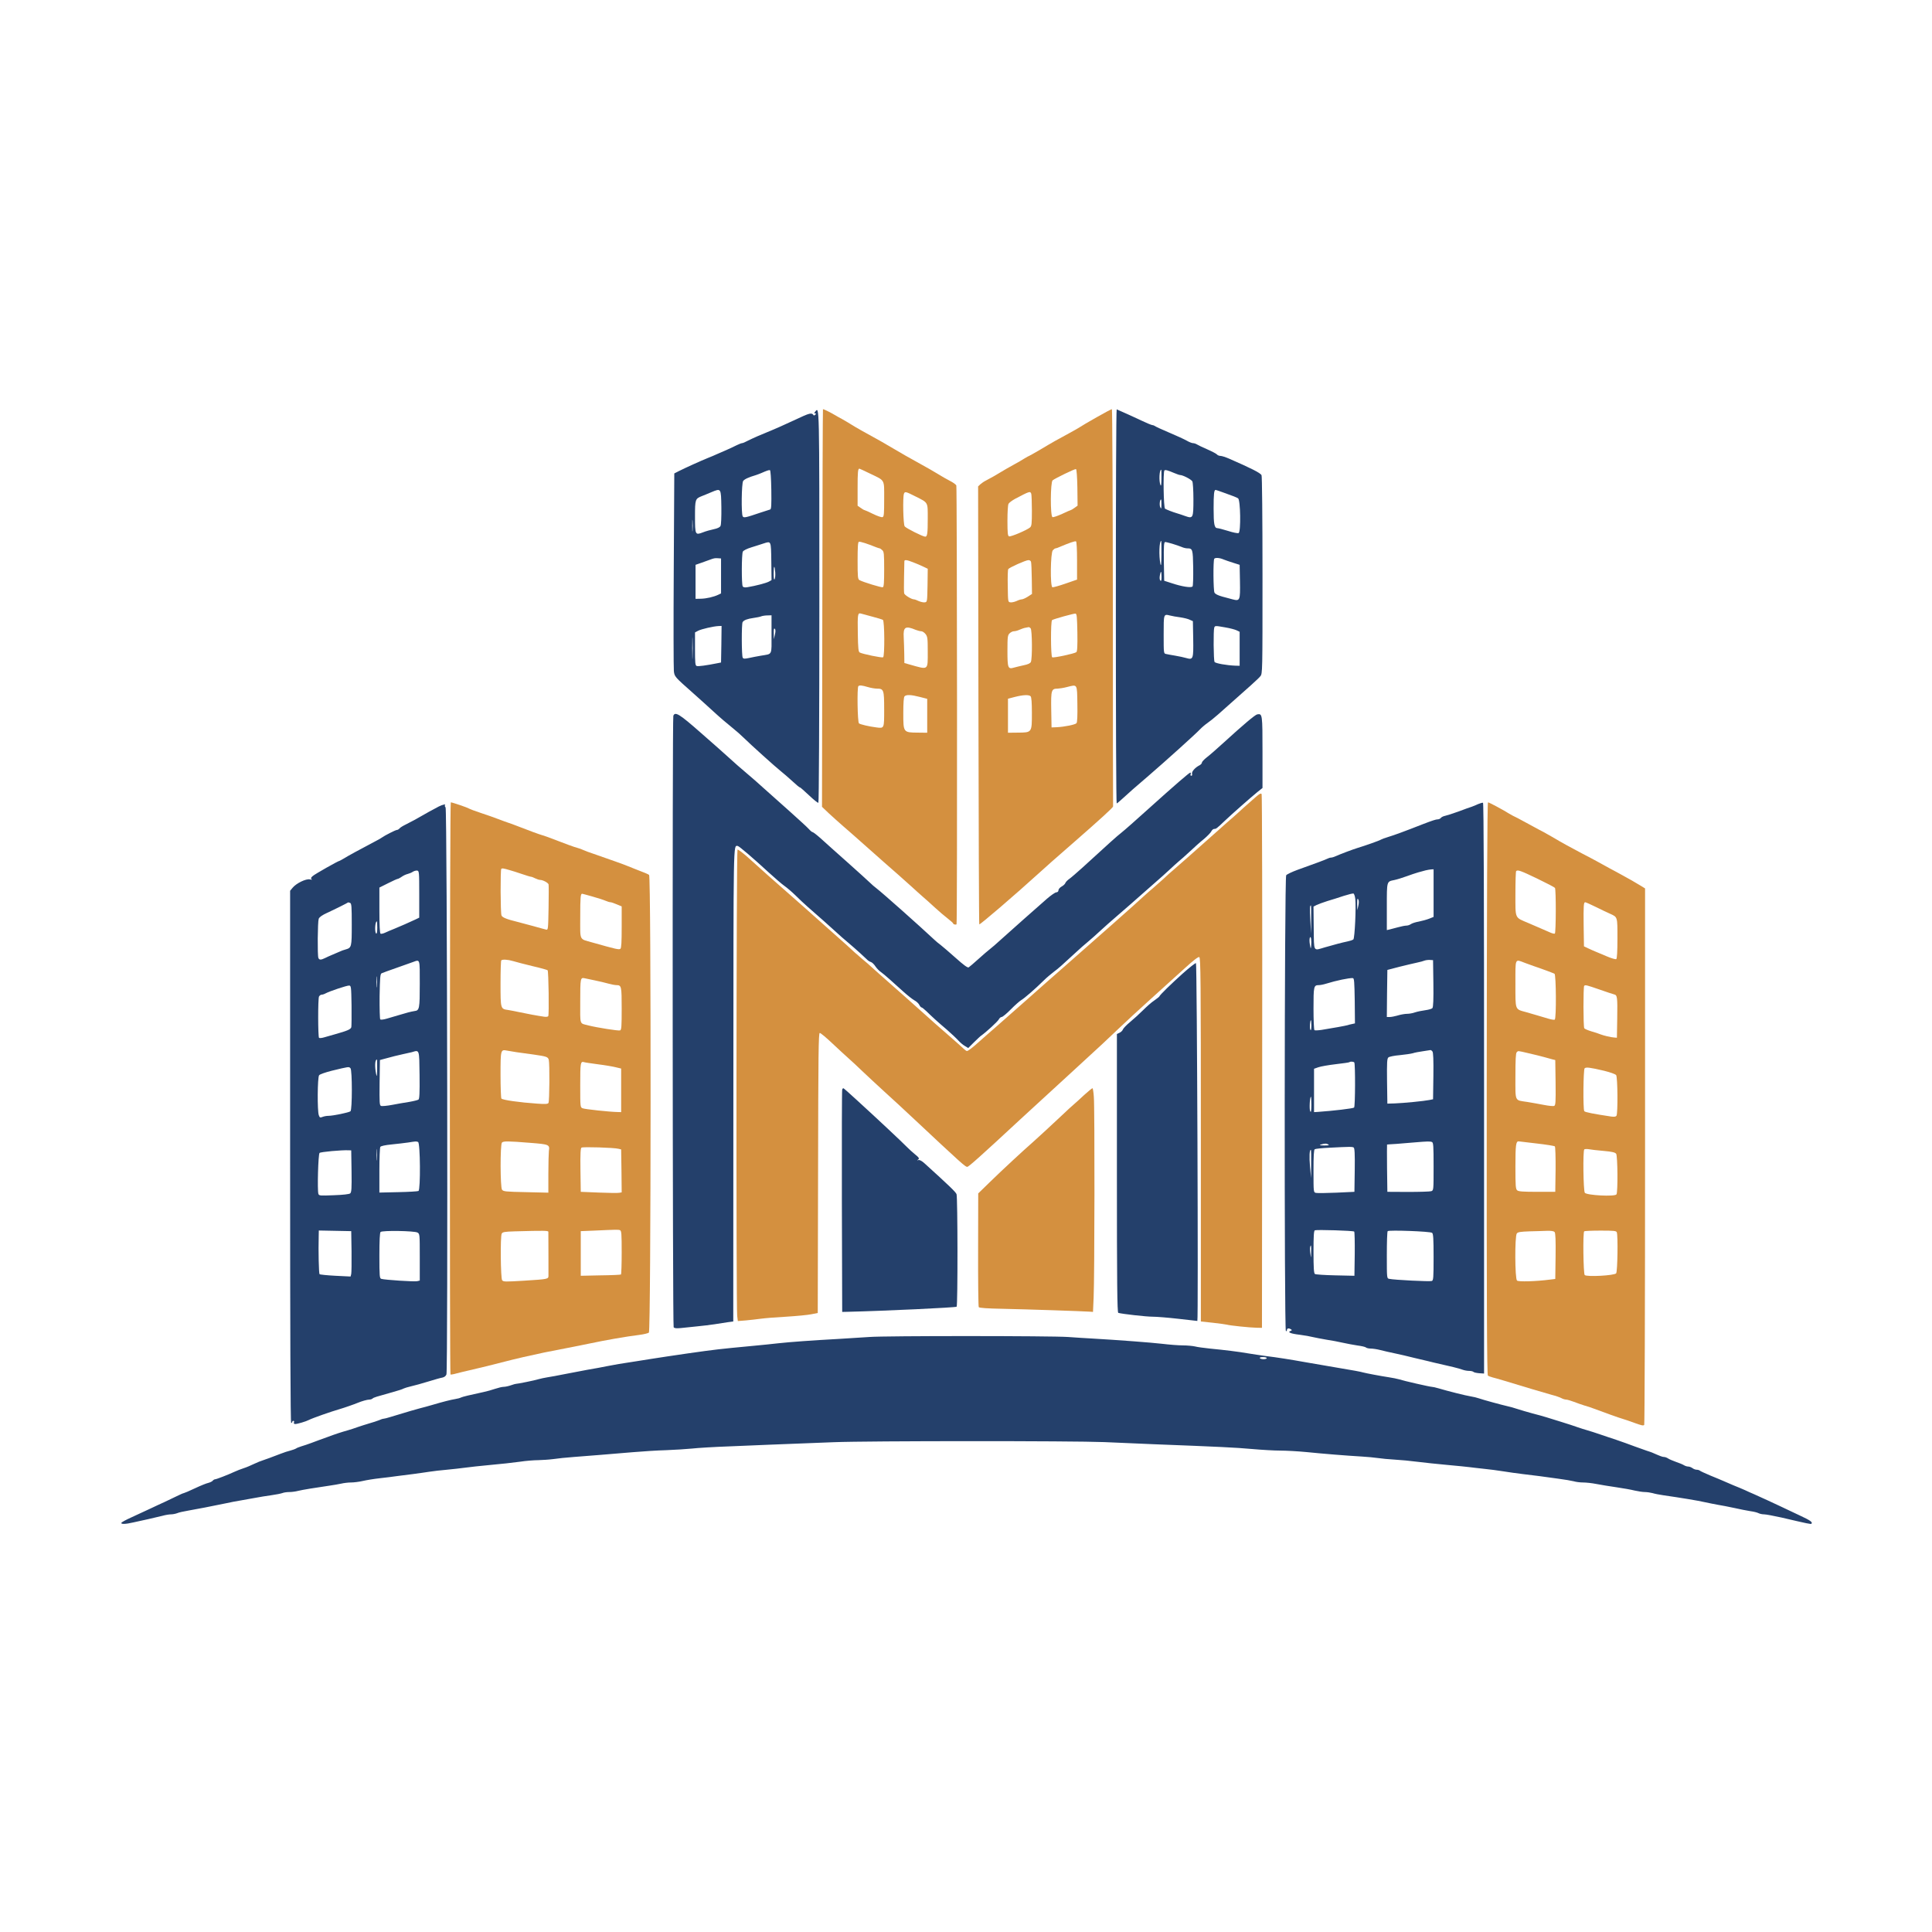
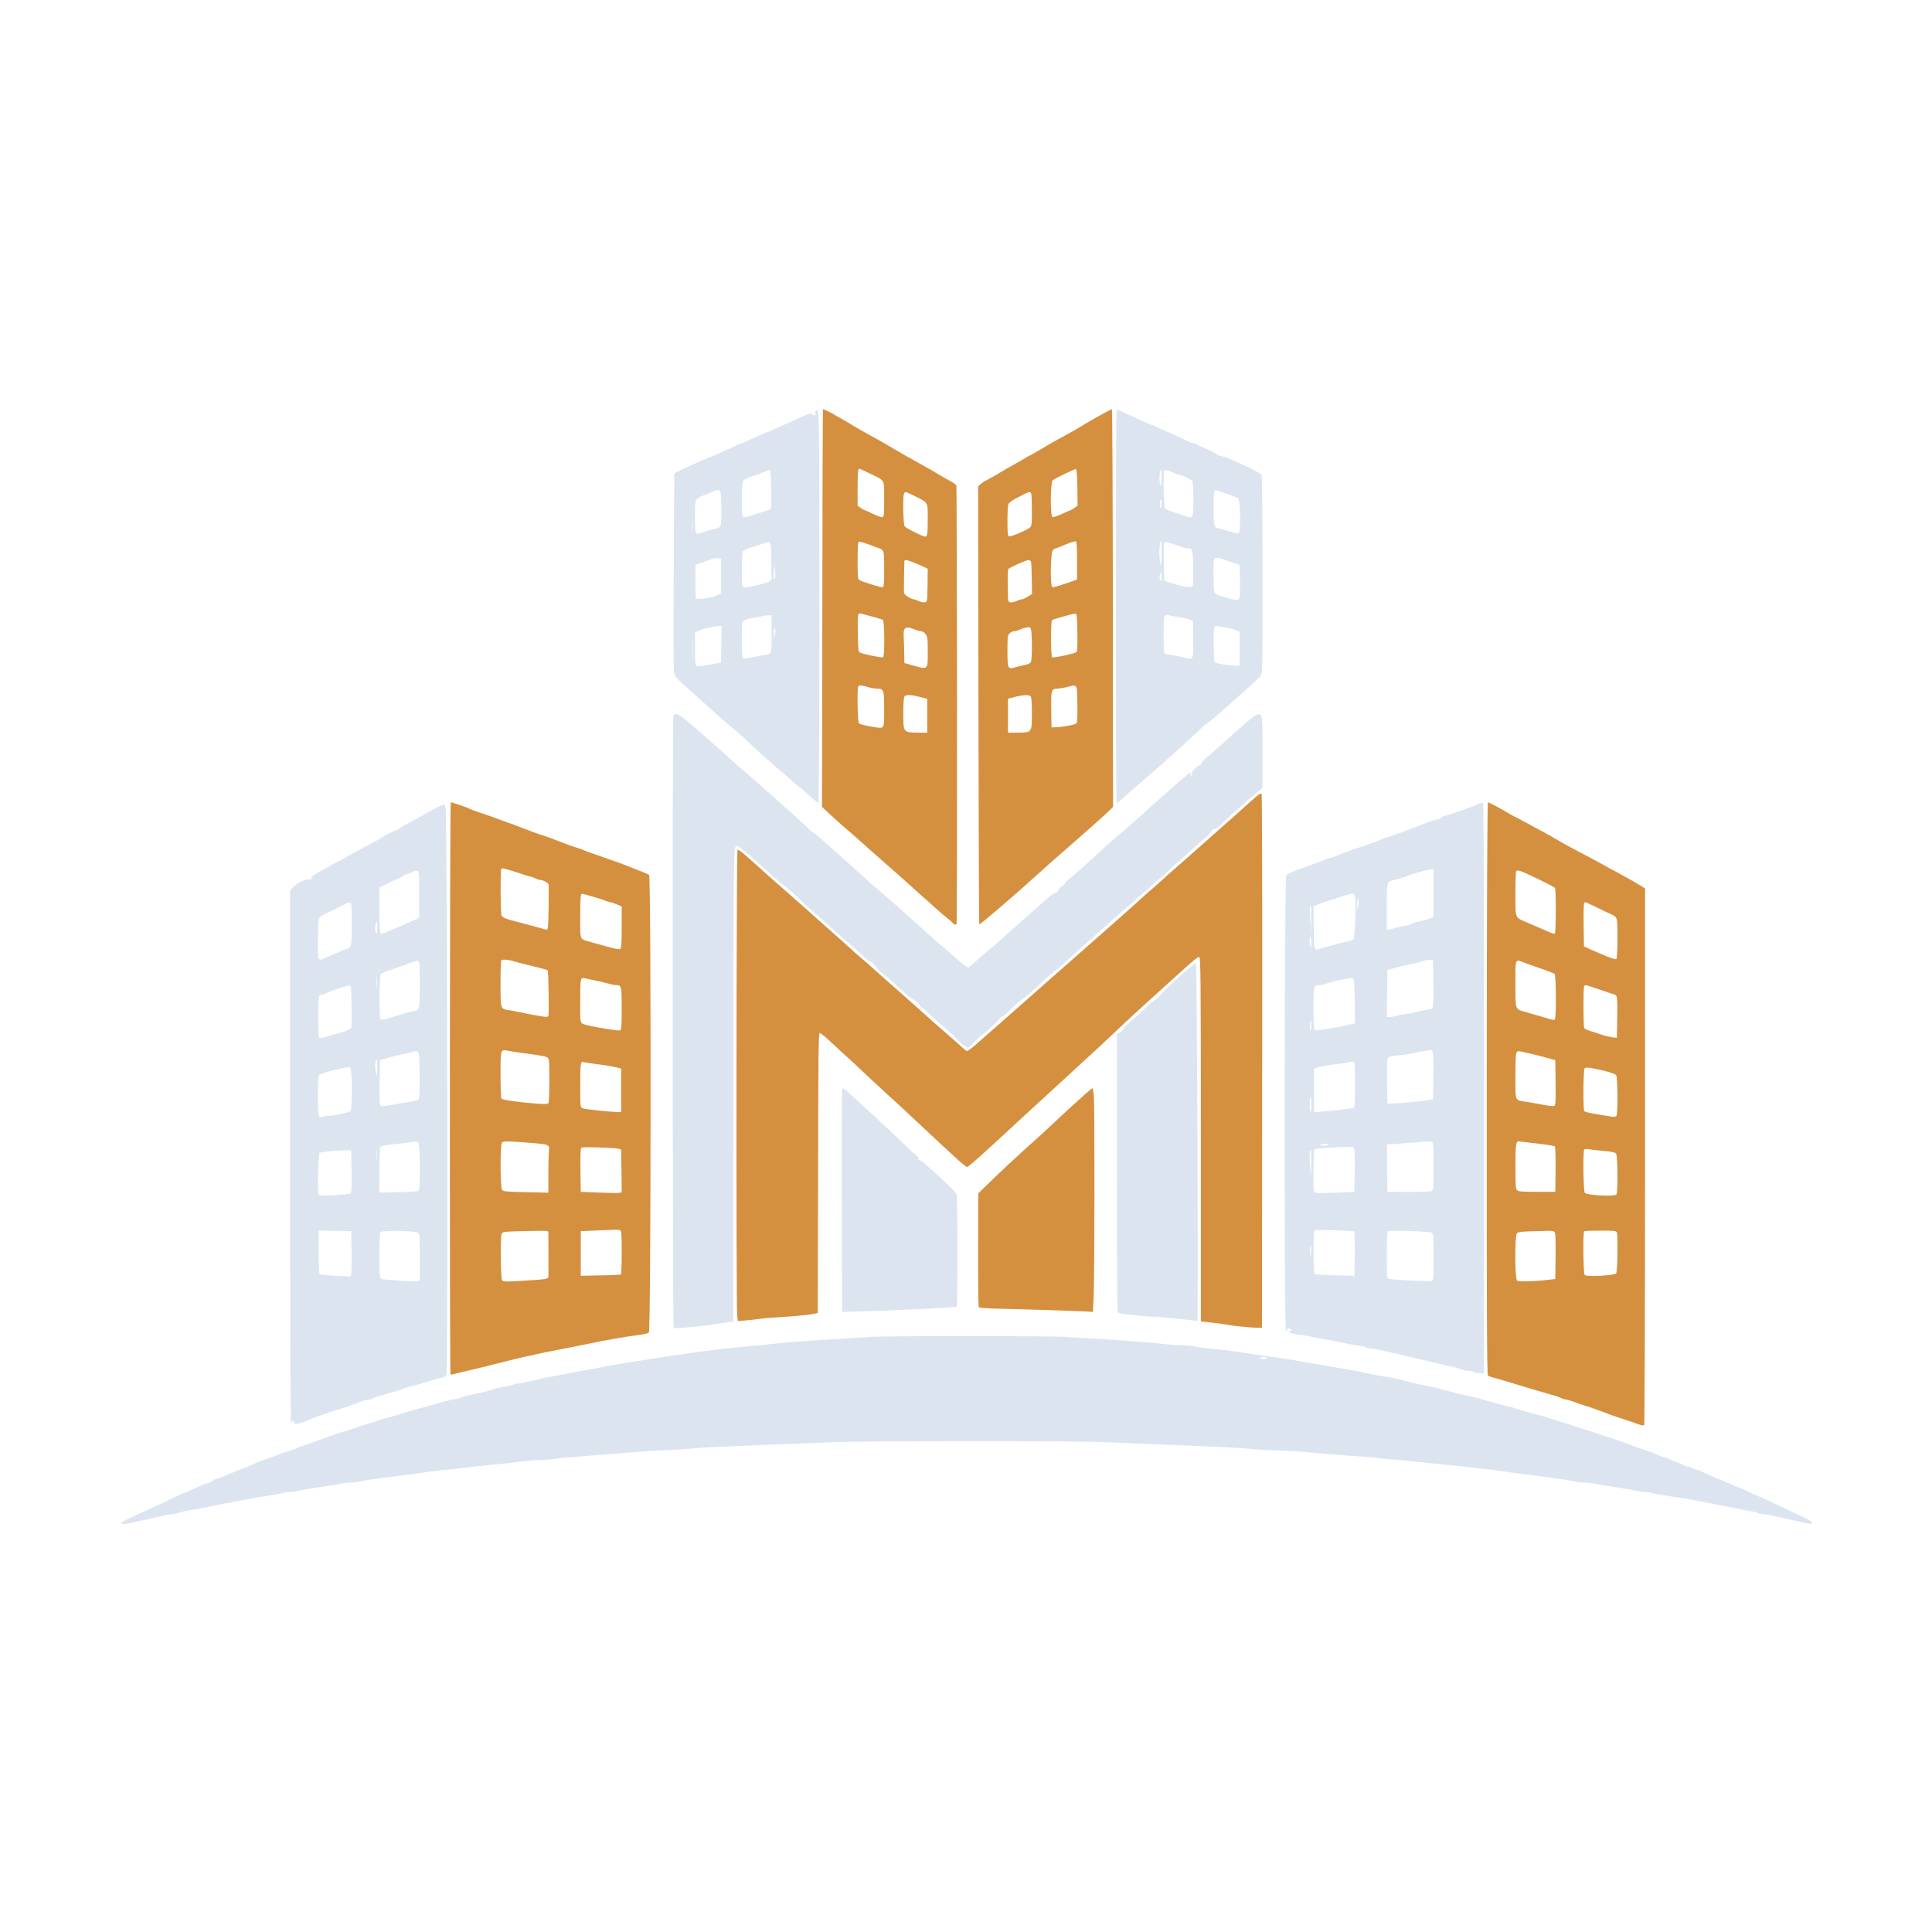
<svg xmlns="http://www.w3.org/2000/svg" viewBox="0 0 1818 1818" role="img" aria-label="منصة مداد للبناء">
-   <g transform="translate(0,1818) scale(0.1,-0.1)" fill="#24406B" fill-rule="evenodd" stroke="none">
+   <g transform="translate(0,1818) scale(0.1,-0.1)" fill="#DCE4F0" fill-rule="evenodd" stroke="none">
    <path d="M10500 12476 c0 -1021 3 -1856 8 -1856 4 0 30 22 58 48 56 52 103 93 244 214 150 129 442 392 480 433 19 20 51 47 70 60 19 13 65 49 101 81 319 282 381 338 399 361 20 25 20 34 20 952 0 540 -4 932 -9 940 -14 22 -92 62 -305 155 -32 14 -69 26 -81 26 -12 0 -28 6 -34 14 -6 7 -46 28 -89 47 -42 18 -86 39 -97 46 -11 7 -28 13 -39 13 -11 0 -38 11 -60 24 -23 13 -97 47 -166 76 -69 29 -129 57 -134 62 -6 4 -16 8 -23 8 -7 0 -55 20 -106 44 -50 24 -110 51 -132 61 -49 21 -87 38 -97 43 -5 2 -8 -832 -8 -1852z m429 1202 c0 -56 -3 -76 -9 -63 -16 38 -11 145 7 145 2 0 3 -37 2 -82z m120 51 c24 -10 49 -19 56 -19 25 0 105 -41 115 -60 5 -10 10 -86 10 -168 0 -178 -3 -184 -77 -158 -27 10 -61 21 -78 26 -41 12 -97 34 -112 43 -14 9 -19 347 -6 360 8 8 31 2 92 -24z m461 -183 c96 -34 123 -45 140 -55 23 -13 28 -319 5 -327 -8 -4 -53 5 -99 20 -46 14 -91 26 -100 26 -29 0 -36 37 -36 184 0 137 4 176 19 176 3 0 35 -11 71 -24z m-581 -113 c0 -41 -2 -45 -11 -26 -10 20 -4 73 7 73 3 0 5 -21 4 -47z m0 -470 c-1 -96 -3 -118 -10 -88 -15 76 -11 215 8 215 2 0 2 -57 2 -127z m100 101 c31 -9 70 -23 88 -30 17 -8 42 -14 55 -14 51 0 53 -8 56 -182 1 -90 -1 -169 -6 -176 -11 -16 -101 -2 -202 32 l-65 21 -3 170 c-2 164 0 195 14 195 4 0 32 -7 63 -16z m483 -148 c18 -7 60 -22 93 -32 l60 -19 3 -157 c3 -178 0 -186 -69 -168 -19 5 -62 17 -97 26 -42 12 -67 24 -74 38 -11 21 -13 300 -2 318 8 12 50 10 86 -6z m-582 -163 c0 -35 -3 -44 -11 -36 -7 7 -9 25 -5 47 9 50 16 45 16 -11z m176 -382 c34 -5 75 -15 90 -23 l29 -13 3 -166 c3 -191 0 -200 -66 -181 -20 6 -66 16 -102 22 -36 6 -75 13 -87 16 -23 4 -23 6 -23 183 0 196 -1 194 60 179 19 -5 63 -13 96 -17z m425 -95 c41 -7 88 -19 105 -27 l29 -14 0 -160 0 -160 -40 1 c-82 3 -188 22 -196 35 -10 16 -12 299 -3 323 7 19 9 19 105 2z M7670 14305 c-10 -12 -10 -15 1 -15 10 0 10 -3 1 -12 -10 -10 -15 -10 -21 1 -6 9 -18 11 -36 7 -25 -6 -51 -18 -222 -97 -66 -31 -149 -66 -263 -113 -30 -13 -73 -33 -95 -44 -22 -12 -45 -22 -52 -22 -7 0 -29 -9 -50 -19 -21 -11 -65 -31 -98 -46 -33 -14 -73 -32 -90 -39 -16 -8 -55 -24 -85 -36 -67 -27 -208 -91 -270 -122 l-45 -23 -5 -905 c-3 -498 -2 -927 1 -954 6 -54 7 -54 184 -211 55 -49 143 -128 195 -176 52 -48 127 -112 165 -142 39 -31 90 -76 115 -101 64 -63 297 -273 350 -315 25 -20 63 -53 85 -73 61 -56 87 -78 94 -78 3 0 41 -34 85 -75 43 -41 82 -72 87 -69 5 3 9 792 9 1850 0 1938 1 1879 -40 1829z m-412 -734 c2 -140 0 -182 -10 -185 -7 -2 -49 -16 -93 -30 -138 -47 -156 -51 -166 -35 -15 23 -11 312 4 333 13 17 48 34 122 56 17 6 39 14 50 19 52 23 71 29 80 27 6 -2 11 -74 13 -185z m-470 -164 c1 -94 -2 -165 -8 -176 -6 -13 -29 -24 -64 -31 -29 -6 -76 -19 -103 -30 -71 -27 -73 -23 -73 150 0 162 2 167 65 192 22 9 63 25 90 37 91 38 90 39 93 -142z m-271 -220 c-2 -23 -3 -1 -3 48 0 50 1 68 3 42 2 -26 2 -67 0 -90z m741 -289 l2 -177 -27 -15 c-28 -14 -124 -39 -197 -51 -27 -5 -41 -2 -47 7 -12 18 -11 305 1 327 5 11 39 28 82 41 40 13 91 28 113 36 72 23 70 29 73 -168z m-473 -138 l0 -164 -25 -12 c-43 -21 -113 -37 -165 -38 l-50 -1 0 160 0 160 60 21 c33 12 67 24 75 27 37 14 47 16 75 14 l30 -2 0 -165z m510 33 c2 -27 -1 -56 -6 -64 -6 -9 -9 10 -9 55 0 78 9 84 15 9z m-35 -582 c0 -204 11 -182 -100 -201 -36 -6 -87 -16 -114 -22 -39 -8 -50 -8 -57 3 -11 17 -12 319 -1 335 12 19 45 31 102 39 30 4 64 11 75 16 11 4 37 8 58 8 l37 1 0 -179z m-472 -93 l-3 -172 -35 -7 c-105 -21 -180 -31 -194 -26 -14 5 -16 29 -16 161 l0 155 30 16 c32 16 144 42 193 44 l27 1 -2 -172z m504 91 l-10 -44 -1 55 c-1 39 2 51 10 43 7 -7 8 -24 1 -54z m-775 -211 c-1 -46 -3 -9 -3 82 0 91 2 128 3 83 2 -46 2 -120 0 -165z M6336 11444 c-10 -25 -7 -5737 3 -5753 7 -10 23 -12 67 -8 33 4 102 11 154 16 52 5 127 14 165 20 39 6 94 15 122 19 l53 7 1 2223 c1 2345 -1 2252 40 2252 12 0 151 -119 294 -251 57 -52 123 -109 146 -125 23 -16 70 -56 104 -89 33 -33 85 -82 115 -108 128 -112 189 -166 256 -227 38 -36 95 -85 125 -110 30 -25 81 -70 114 -100 32 -30 65 -60 72 -67 7 -6 21 -14 31 -17 9 -3 28 -21 40 -40 13 -19 35 -42 49 -51 14 -10 51 -40 83 -69 31 -28 89 -80 129 -116 40 -36 87 -73 105 -83 18 -9 39 -28 46 -42 7 -14 17 -25 22 -25 5 0 26 -17 47 -37 52 -51 101 -96 193 -174 42 -37 90 -82 106 -100 17 -19 44 -42 62 -52 l31 -19 54 54 c30 29 60 58 68 63 45 31 156 133 166 153 6 12 18 22 26 22 9 0 48 32 87 72 39 40 84 79 99 88 27 15 128 102 214 187 23 23 65 58 91 78 47 35 68 54 209 184 33 31 82 74 109 96 27 22 83 72 125 111 42 38 95 86 118 105 22 19 94 81 160 139 65 58 163 144 218 192 55 48 123 108 150 134 28 26 66 61 85 77 19 15 67 58 107 95 39 37 98 90 132 117 33 28 64 60 70 73 6 12 18 22 27 22 18 0 21 2 100 77 65 62 246 221 306 270 l48 38 0 336 c0 359 -1 365 -49 357 -20 -3 -131 -97 -324 -273 -60 -55 -129 -115 -153 -133 -24 -19 -44 -40 -44 -48 0 -7 -10 -19 -22 -25 -42 -21 -76 -60 -71 -80 3 -11 0 -19 -7 -19 -7 0 -10 7 -6 15 3 8 2 15 -3 15 -10 0 -143 -115 -403 -349 -106 -96 -216 -193 -244 -215 -47 -37 -110 -94 -368 -330 -49 -44 -104 -92 -122 -105 -19 -13 -36 -31 -39 -40 -3 -9 -18 -24 -35 -33 -16 -9 -30 -25 -30 -35 0 -12 -8 -19 -21 -20 -11 -1 -50 -28 -87 -60 -97 -84 -345 -305 -433 -384 -41 -38 -89 -79 -105 -91 -17 -13 -65 -54 -108 -93 -42 -38 -83 -73 -91 -78 -10 -5 -46 21 -122 89 -59 53 -124 108 -143 123 -19 14 -42 33 -50 41 -152 142 -494 446 -550 489 -19 14 -49 40 -67 58 -18 17 -112 103 -210 190 -98 87 -209 186 -247 221 -38 34 -74 62 -80 62 -5 0 -21 13 -35 29 -14 16 -96 91 -181 167 -85 75 -193 172 -240 214 -47 43 -123 110 -170 149 -47 39 -116 100 -155 136 -38 35 -160 143 -270 239 -202 178 -243 203 -259 160z M13910 10614 c-19 -9 -46 -20 -60 -25 -14 -4 -70 -24 -125 -45 -55 -20 -112 -38 -127 -41 -15 -3 -33 -11 -39 -19 -6 -8 -20 -14 -30 -14 -17 0 -50 -11 -139 -45 -173 -68 -274 -105 -325 -120 -33 -10 -65 -22 -71 -26 -10 -8 -152 -58 -219 -78 -43 -13 -165 -59 -202 -76 -17 -8 -39 -15 -48 -15 -9 0 -25 -5 -36 -11 -20 -10 -108 -43 -279 -104 -52 -19 -100 -42 -107 -51 -17 -23 -19 -4279 -3 -4289 6 -3 10 1 10 9 0 17 17 21 38 7 11 -6 10 -10 -4 -15 -32 -12 0 -26 87 -36 46 -6 102 -16 124 -22 22 -5 78 -16 125 -24 47 -7 117 -20 155 -29 39 -9 101 -20 139 -26 39 -5 74 -13 80 -19 5 -5 26 -10 45 -10 19 0 60 -6 90 -14 31 -8 92 -22 136 -31 44 -9 125 -28 180 -42 55 -13 118 -28 140 -33 22 -6 69 -17 105 -25 36 -9 92 -22 125 -29 33 -8 73 -19 88 -25 16 -6 43 -11 61 -11 17 0 36 -4 42 -10 5 -5 29 -10 54 -12 l45 -3 0 2684 c0 1781 -3 2685 -10 2687 -5 2 -26 -4 -45 -12z m-420 -838 l0 -224 -42 -17 c-23 -9 -67 -21 -97 -27 -30 -5 -64 -16 -75 -24 -11 -8 -30 -14 -43 -14 -12 0 -48 -7 -80 -16 -32 -9 -68 -18 -80 -21 l-23 -5 0 220 c0 245 -2 236 71 251 24 5 76 21 114 35 39 14 88 31 110 37 22 6 54 14 70 19 17 4 40 8 53 9 l22 1 0 -224z m-737 -54 c9 -80 -5 -371 -18 -382 -7 -6 -32 -14 -56 -19 -48 -10 -121 -29 -214 -56 -109 -32 -100 -49 -103 182 l-2 202 27 14 c16 8 62 25 103 38 41 12 111 34 155 49 44 14 85 24 91 22 6 -2 14 -24 17 -50z m29 -65 l-10 -42 -1 60 c0 46 2 56 10 42 7 -11 7 -32 1 -60z m-444 -129 l-1 -133 -7 125 c-6 117 -5 140 6 140 2 0 3 -60 2 -132z m0 -250 c-4 -31 -4 -29 -12 14 -5 26 -5 56 0 65 10 22 17 -28 12 -79z m1150 -352 c2 -147 -1 -223 -9 -232 -5 -7 -36 -16 -67 -20 -31 -4 -74 -13 -96 -20 -21 -8 -55 -14 -76 -14 -20 0 -59 -7 -86 -15 -27 -8 -61 -15 -77 -15 l-27 0 2 222 3 221 115 30 c63 16 138 33 165 39 28 6 59 14 70 19 11 4 34 7 50 6 l30 -2 3 -219z m-740 -163 l2 -213 -27 -6 c-16 -3 -35 -8 -43 -11 -16 -5 -148 -29 -243 -44 -33 -5 -63 -6 -68 -3 -5 3 -9 94 -9 203 0 210 2 221 50 221 14 0 45 6 70 14 93 29 217 55 250 52 13 -1 15 -33 18 -213z m-408 -235 c-1 -38 -3 -48 -10 -37 -8 14 -3 89 6 89 2 0 4 -24 4 -52z m1139 -242 c8 -9 11 -79 9 -232 l-3 -218 -35 -7 c-49 -10 -242 -29 -325 -32 l-70 -2 -3 211 c-2 180 0 213 13 224 8 7 56 17 106 21 50 5 105 13 123 18 17 6 60 14 96 19 36 5 68 10 71 11 4 0 12 -5 18 -13z m-735 -104 c10 -17 9 -413 -2 -424 -9 -9 -199 -31 -342 -41 l-35 -2 0 204 0 204 40 14 c22 8 96 21 164 29 69 8 127 16 129 19 8 8 40 6 46 -3z m-404 -399 c-1 -60 -3 -74 -11 -60 -10 17 -4 137 7 137 2 0 4 -35 4 -77z m1134 -349 c14 -5 16 -35 16 -230 0 -224 0 -225 -22 -233 -13 -4 -111 -7 -218 -7 l-195 1 -3 223 c-1 122 -1 222 0 222 2 1 41 3 88 6 47 4 123 10 170 14 119 10 146 11 164 4z m-974 -24 c11 -7 -1 -9 -40 -9 -42 1 -49 3 -30 9 35 11 53 11 70 0z m238 -28 c9 -7 12 -56 10 -213 l-3 -204 -170 -8 c-93 -4 -180 -5 -192 -2 -23 5 -23 6 -23 205 0 145 3 201 12 206 7 4 69 11 138 14 191 10 214 10 228 2z m-400 -154 l-1 -133 -10 107 c-8 96 -5 158 8 158 3 0 4 -60 3 -132z m405 -637 c4 -4 6 -99 5 -212 l-3 -204 -180 4 c-100 2 -186 8 -192 13 -10 8 -13 62 -13 208 0 150 3 199 13 203 20 7 361 -3 370 -12z m733 -12 c11 -9 14 -53 14 -229 0 -196 -2 -219 -17 -224 -17 -7 -357 10 -400 20 -23 4 -23 4 -23 223 0 120 3 221 8 226 12 12 401 -2 418 -16z m-1138 -181 c-1 -61 -1 -61 -7 -18 -4 25 -5 53 -3 63 8 34 12 16 10 -45z M4129 10591 c-20 -10 -61 -32 -93 -50 -119 -69 -163 -92 -213 -117 -28 -13 -57 -31 -63 -39 -7 -8 -18 -15 -26 -15 -12 0 -116 -53 -140 -71 -6 -5 -35 -22 -65 -37 -156 -82 -258 -138 -291 -159 -21 -12 -40 -23 -42 -23 -12 0 -233 -125 -254 -144 -17 -15 -19 -22 -10 -29 8 -5 2 -6 -16 -2 -36 8 -127 -36 -162 -78 l-24 -29 0 -2504 c0 -1663 3 -2504 10 -2504 6 0 10 5 10 10 0 6 5 10 11 10 6 0 9 -7 5 -15 -3 -10 1 -15 12 -15 20 0 102 24 128 38 35 18 206 78 289 102 39 11 145 48 170 59 38 16 91 31 111 31 11 0 25 5 30 10 10 10 31 16 199 63 44 12 86 26 93 31 8 4 39 14 70 21 32 7 104 27 162 45 58 18 118 35 133 37 18 4 32 14 38 30 15 41 7 5316 -8 5335 -7 8 -10 18 -6 21 13 13 -23 6 -58 -12z m-184 -826 l0 -220 -35 -17 c-64 -30 -144 -65 -200 -88 -30 -12 -69 -28 -87 -37 -17 -8 -36 -12 -42 -9 -7 5 -11 78 -11 221 l0 213 82 41 c45 23 86 41 91 41 5 0 21 9 36 19 15 11 40 23 57 27 16 4 38 13 49 21 11 7 29 12 40 11 19 -3 20 -11 20 -223z m-651 -81 c14 -5 16 -33 16 -204 0 -214 -1 -218 -60 -235 -14 -3 -40 -13 -57 -21 -18 -8 -50 -21 -70 -30 -21 -9 -51 -22 -66 -30 -37 -18 -53 -18 -61 2 -10 25 -7 340 3 368 7 17 31 34 83 58 60 27 188 91 195 97 1 0 8 -2 17 -5z m256 -235 c0 -37 -4 -58 -10 -54 -16 10 -11 115 6 115 2 0 4 -27 4 -61z m400 -527 c0 -234 -3 -251 -50 -256 -14 -2 -41 -8 -60 -13 -19 -6 -60 -18 -90 -26 -30 -9 -79 -23 -109 -32 -31 -9 -57 -13 -63 -7 -4 4 -7 102 -6 217 3 173 6 209 18 216 8 4 71 27 140 51 69 25 139 49 155 55 69 25 65 36 65 -205z m-403 -24 c-2 -24 -4 -5 -4 42 0 47 2 66 4 43 2 -24 2 -62 0 -85z m-239 -178 c1 -102 0 -194 -2 -205 -5 -21 -35 -34 -156 -68 -30 -9 -74 -21 -98 -28 -23 -7 -45 -9 -50 -5 -10 11 -11 368 0 389 5 9 16 17 24 17 8 0 25 5 37 12 39 21 201 75 222 74 19 -1 20 -9 23 -186z m640 -656 c2 -170 -1 -224 -10 -231 -7 -5 -47 -15 -88 -22 -41 -6 -114 -19 -161 -28 -47 -9 -94 -13 -103 -10 -15 6 -16 29 -14 219 l3 213 25 7 c92 25 142 38 190 48 30 6 69 15 85 19 73 22 70 31 73 -215z m-399 59 c-1 -74 -3 -82 -10 -48 -14 70 -11 135 8 135 2 0 2 -39 2 -87z m-251 5 c17 -17 17 -392 0 -405 -15 -12 -166 -43 -208 -43 -16 0 -40 -4 -55 -10 -23 -9 -27 -7 -35 16 -15 39 -13 357 3 376 6 9 59 27 117 42 166 40 162 40 178 24z m636 -694 c21 -8 24 -447 4 -461 -7 -4 -93 -9 -190 -11 l-178 -4 0 209 c0 114 4 214 9 221 5 8 45 17 107 23 54 5 124 14 154 18 76 12 76 12 94 5z m-387 -167 c-2 -23 -3 -1 -3 48 0 50 1 68 3 42 2 -26 2 -67 0 -90z m-239 -108 c2 -164 0 -198 -13 -209 -9 -7 -65 -14 -154 -17 -130 -5 -139 -5 -145 13 -11 35 -2 372 11 385 10 10 208 28 273 25 l25 -1 3 -196z m0 -754 c1 -104 0 -201 -3 -213 l-6 -24 -142 7 c-78 4 -146 11 -150 15 -7 6 -12 217 -8 358 l1 53 153 -3 152 -3 3 -190z m620 177 c22 -13 22 -15 22 -232 l0 -220 -25 -6 c-25 -6 -304 12 -337 22 -16 5 -18 24 -18 218 0 145 4 216 11 223 16 16 316 11 347 -5z M11129 9019 c-112 -101 -214 -200 -220 -216 -2 -4 -24 -21 -48 -38 -25 -16 -72 -58 -105 -91 -34 -34 -89 -84 -123 -112 -34 -28 -64 -60 -67 -70 -4 -11 -18 -24 -31 -30 l-25 -12 0 -1310 c0 -1040 3 -1311 13 -1314 40 -11 263 -36 322 -36 39 0 149 -9 245 -20 96 -11 176 -20 177 -20 10 0 -3 3364 -13 3367 -6 2 -62 -42 -125 -98z M7925 7928 c-3 -7 -4 -481 -3 -1053 l3 -1040 50 1 c341 8 1021 40 1027 48 11 16 10 1030 -1 1059 -8 21 -73 83 -299 288 -27 25 -48 36 -60 33 -14 -5 -15 -4 -2 5 13 10 8 18 -30 49 -25 20 -58 51 -75 68 -45 46 -266 254 -472 442 -67 62 -124 112 -127 112 -4 0 -9 -6 -11 -12z M8180 5599 c-52 -3 -180 -12 -285 -18 -256 -14 -461 -29 -570 -41 -49 -6 -160 -17 -245 -25 -316 -30 -336 -32 -605 -70 -164 -24 -245 -36 -340 -51 -49 -8 -115 -18 -145 -23 -141 -21 -210 -33 -275 -46 -38 -8 -124 -24 -190 -35 -66 -12 -165 -31 -220 -42 -55 -11 -123 -24 -152 -28 -28 -4 -66 -13 -85 -18 -33 -11 -203 -45 -213 -44 -2 1 -23 -5 -46 -13 -23 -8 -54 -15 -69 -15 -16 0 -52 -9 -82 -19 -29 -10 -78 -24 -108 -30 -131 -28 -196 -44 -211 -51 -9 -5 -34 -12 -55 -15 -43 -7 -114 -25 -219 -56 -38 -11 -88 -25 -110 -30 -36 -9 -114 -32 -282 -83 -28 -9 -57 -16 -63 -16 -7 0 -26 -6 -43 -14 -18 -7 -59 -21 -92 -30 -33 -10 -82 -25 -110 -35 -27 -10 -70 -24 -95 -31 -54 -15 -116 -35 -190 -63 -30 -11 -64 -23 -75 -27 -11 -4 -45 -17 -75 -28 -30 -11 -73 -26 -95 -32 -22 -7 -45 -16 -50 -21 -6 -4 -29 -12 -50 -18 -22 -5 -65 -19 -95 -31 -97 -37 -134 -51 -165 -61 -17 -5 -55 -20 -84 -34 -29 -14 -73 -33 -99 -41 -26 -8 -65 -24 -87 -34 -63 -29 -169 -70 -181 -70 -6 0 -17 -6 -23 -14 -6 -7 -25 -16 -41 -20 -16 -3 -73 -26 -126 -51 -53 -25 -100 -45 -104 -45 -5 0 -35 -13 -67 -29 -32 -16 -83 -40 -113 -54 -30 -13 -93 -43 -140 -65 -47 -22 -125 -58 -175 -81 -49 -22 -91 -45 -93 -51 -5 -14 40 -13 112 4 34 7 97 21 141 31 44 10 103 24 132 31 28 8 65 14 81 14 17 0 43 5 59 11 15 7 62 17 103 24 77 13 230 43 355 69 39 9 99 20 135 26 36 7 99 18 140 25 41 8 110 19 153 25 43 6 89 15 103 20 14 6 44 10 67 10 23 0 60 5 82 11 40 10 169 31 295 49 36 5 86 14 110 19 25 6 67 11 93 11 26 0 76 6 110 14 34 8 107 20 162 26 55 6 127 15 160 20 33 4 101 13 150 19 50 7 119 16 155 22 36 6 110 14 165 19 55 5 132 14 170 19 39 6 147 17 240 26 94 8 217 22 275 30 58 9 137 15 175 15 39 1 102 5 140 10 39 6 126 15 195 20 146 11 318 25 555 45 94 8 235 17 315 19 80 3 188 10 240 15 52 6 214 16 360 21 252 11 406 17 975 39 322 13 2251 13 2545 1 124 -6 333 -14 465 -20 619 -24 771 -31 925 -45 91 -8 210 -15 265 -15 55 0 168 -6 250 -14 157 -16 368 -33 520 -42 50 -3 117 -9 150 -14 33 -5 105 -12 160 -15 55 -3 150 -12 210 -20 61 -8 189 -21 285 -30 96 -9 191 -18 210 -21 19 -3 78 -9 130 -15 52 -5 136 -16 185 -24 50 -8 133 -20 185 -26 52 -6 122 -15 155 -19 33 -5 112 -16 175 -24 63 -8 131 -20 150 -25 19 -6 58 -11 86 -11 29 0 85 -6 125 -14 41 -8 126 -22 189 -31 63 -9 141 -23 172 -31 32 -7 75 -14 95 -14 21 0 54 -5 73 -10 19 -6 64 -15 100 -20 166 -24 331 -51 390 -65 36 -8 92 -19 125 -25 33 -5 103 -19 155 -30 52 -12 120 -25 151 -30 32 -4 66 -13 77 -19 12 -6 35 -11 53 -11 17 0 90 -14 163 -30 252 -59 276 -64 282 -58 13 14 -12 32 -105 75 -53 25 -136 64 -186 88 -84 40 -153 71 -250 115 -22 9 -60 26 -85 38 -25 11 -74 32 -110 46 -36 15 -78 33 -95 41 -16 7 -70 30 -120 50 -49 21 -94 41 -99 46 -6 5 -19 9 -30 9 -12 0 -30 7 -40 15 -11 8 -29 15 -41 15 -11 0 -29 6 -40 13 -11 7 -45 21 -75 31 -30 11 -64 25 -75 33 -11 7 -27 13 -37 13 -15 0 -33 7 -113 42 -11 4 -33 12 -50 17 -16 6 -68 24 -115 41 -47 18 -123 45 -170 61 -47 15 -116 39 -155 52 -38 13 -90 30 -115 37 -25 7 -67 20 -95 30 -27 10 -95 32 -150 49 -55 17 -120 37 -145 45 -25 8 -83 24 -130 36 -47 13 -110 31 -140 41 -31 11 -76 23 -100 28 -53 12 -222 58 -265 73 -16 6 -50 14 -75 18 -46 7 -217 50 -304 76 -26 8 -55 14 -63 14 -17 0 -264 56 -309 71 -18 5 -60 14 -95 19 -74 11 -216 38 -241 45 -9 3 -42 10 -75 16 -136 24 -223 39 -308 53 -49 8 -130 22 -180 31 -109 20 -254 43 -355 55 -41 6 -113 16 -160 24 -98 17 -221 32 -365 46 -55 6 -118 14 -140 20 -22 5 -74 10 -115 10 -41 0 -129 7 -195 15 -105 12 -405 35 -665 50 -47 2 -146 9 -220 14 -153 11 -1724 12 -1870 0z m3740 -199 c0 -5 -13 -10 -29 -10 -17 0 -33 5 -36 10 -4 6 8 10 29 10 20 0 36 -4 36 -10z" />
  </g>
  <g transform="translate(0,1818) scale(0.1,-0.1)" fill="#D4903F" fill-rule="evenodd" stroke="none">
    <path d="M7738 12459 l-3 -1871 65 -62 c36 -33 97 -88 135 -121 39 -33 128 -112 199 -175 70 -63 154 -137 185 -164 77 -66 194 -171 261 -231 30 -28 75 -68 100 -90 25 -21 77 -68 115 -103 39 -36 94 -83 123 -105 28 -22 52 -43 52 -48 0 -8 28 -13 31 -6 8 14 5 4115 -2 4129 -5 10 -32 29 -60 43 -28 14 -80 44 -117 67 -36 22 -107 63 -157 90 -49 28 -115 64 -145 81 -30 17 -82 47 -115 67 -33 20 -85 50 -115 67 -148 81 -247 137 -284 161 -23 14 -59 36 -81 48 -22 11 -56 31 -75 42 -33 20 -98 52 -106 52 -2 0 -5 -842 -6 -1871z m450 1264 c143 -69 132 -49 132 -240 0 -137 -2 -165 -15 -169 -9 -4 -49 10 -90 30 -40 20 -77 36 -80 36 -4 0 -20 9 -36 21 l-29 20 0 168 c0 149 3 181 17 181 2 0 48 -21 101 -47z m426 -214 c123 -62 116 -50 116 -210 0 -141 -4 -169 -24 -169 -22 0 -181 80 -193 97 -14 18 -19 276 -7 307 9 23 17 21 108 -25z m-371 -478 c16 -6 31 -11 34 -11 4 0 15 -7 25 -17 16 -14 18 -34 18 -180 0 -127 -3 -165 -13 -169 -13 -4 -181 47 -219 67 -16 9 -18 28 -18 184 0 128 3 174 12 177 11 4 82 -19 161 -51z m349 -142 c29 -11 72 -29 96 -41 l42 -20 -2 -157 c-3 -155 -3 -156 -26 -159 -13 -2 -38 4 -57 12 -18 9 -38 16 -44 16 -24 0 -89 40 -93 57 -2 10 -3 79 -1 153 1 74 3 141 3 148 0 17 21 15 82 -9z m-382 -512 c47 -12 91 -26 98 -30 16 -10 18 -342 2 -352 -11 -7 -191 30 -220 45 -12 6 -16 38 -18 176 -3 189 -1 199 31 190 12 -3 60 -16 107 -29z m407 -124 c18 -7 41 -13 52 -13 11 0 29 -12 40 -26 19 -24 21 -40 21 -164 0 -181 10 -174 -167 -124 l-53 15 -1 87 c-1 48 -3 117 -5 154 -6 99 15 112 113 71z m-451 -538 c27 -8 66 -15 86 -15 64 0 68 -11 68 -195 0 -183 1 -179 -73 -170 -71 9 -151 28 -164 38 -14 10 -19 337 -6 350 10 11 35 8 89 -8z m489 -93 l70 -18 0 -160 0 -159 -87 1 c-138 1 -138 1 -138 182 0 102 4 152 12 160 17 17 61 15 143 -6z M10320 14254 c-74 -42 -146 -84 -160 -94 -14 -9 -59 -35 -100 -57 -104 -56 -160 -87 -273 -155 -55 -32 -101 -58 -103 -58 -2 0 -21 -10 -42 -23 -20 -13 -68 -41 -107 -62 -38 -21 -88 -49 -110 -63 -38 -24 -99 -59 -155 -88 -14 -7 -34 -22 -46 -32 l-20 -19 3 -2058 c2 -1132 5 -2060 8 -2063 6 -6 326 268 575 494 51 47 129 116 315 278 243 212 370 328 369 337 -1 5 -2 848 -2 1874 -1 1026 -5 1865 -9 1865 -5 0 -69 -34 -143 -76z m-182 -661 l2 -171 -29 -21 c-16 -12 -32 -21 -35 -21 -3 0 -40 -16 -82 -36 -42 -19 -82 -33 -90 -30 -22 8 -20 328 1 346 25 20 209 109 220 106 6 -2 11 -71 13 -173z m-434 -59 c3 -9 6 -80 6 -158 0 -123 -2 -145 -17 -159 -29 -25 -181 -90 -198 -84 -12 5 -15 29 -15 147 0 78 4 149 10 159 5 10 33 31 62 47 137 72 142 74 152 48z m431 -629 l0 -179 -110 -38 c-60 -21 -115 -36 -122 -34 -22 9 -18 324 4 348 9 10 20 18 26 18 5 0 23 6 40 14 90 38 139 55 152 52 6 -2 10 -71 10 -181z m-433 -13 c3 -10 6 -82 7 -159 l2 -142 -40 -26 c-22 -14 -48 -25 -57 -25 -9 0 -31 -7 -49 -16 -19 -8 -44 -14 -57 -12 -23 3 -23 4 -25 153 -2 83 0 155 5 160 10 15 163 83 188 84 13 1 24 -6 26 -17z m436 -663 c2 -133 -1 -179 -10 -186 -19 -14 -215 -56 -227 -48 -14 8 -15 341 -1 350 18 11 204 63 220 61 13 -1 15 -30 18 -177z m-440 39 c15 -15 17 -290 2 -318 -6 -12 -30 -23 -67 -30 -32 -7 -73 -17 -91 -22 -57 -17 -62 -5 -62 158 0 131 2 146 20 164 11 11 29 20 41 20 12 0 35 6 52 14 18 8 43 17 57 19 14 2 27 5 31 6 3 0 10 -4 17 -11z m440 -712 c2 -108 -1 -173 -8 -181 -12 -14 -110 -34 -185 -38 l-50 -2 -3 167 c-3 185 1 198 61 198 18 1 57 7 87 15 100 25 95 34 98 -159z m-440 72 c8 -8 12 -58 12 -158 0 -185 1 -183 -133 -184 l-92 -1 0 160 0 160 65 17 c79 20 132 22 148 6z M11814 10678 c-27 -23 -76 -67 -110 -97 -33 -31 -76 -69 -95 -86 -20 -16 -100 -88 -180 -159 -196 -175 -358 -317 -393 -347 -16 -13 -57 -49 -90 -81 -34 -31 -77 -69 -96 -85 -19 -16 -60 -51 -90 -79 -69 -65 -446 -398 -755 -669 -82 -71 -234 -206 -340 -300 -105 -93 -238 -210 -295 -260 -57 -49 -127 -111 -155 -136 -62 -56 -105 -89 -116 -89 -5 0 -17 8 -27 18 -9 9 -67 60 -127 113 -136 118 -166 145 -283 250 -52 46 -122 109 -156 139 -157 138 -311 275 -316 280 -3 4 -36 33 -75 65 -38 32 -72 62 -75 65 -7 8 -110 101 -200 180 -41 36 -102 90 -135 120 -74 67 -179 159 -305 270 -119 104 -227 200 -352 313 -54 49 -102 85 -108 82 -11 -7 -14 -4303 -3 -4388 l6 -48 76 6 c42 4 105 11 141 16 36 5 144 14 240 19 96 6 202 16 235 23 l60 12 3 1318 c2 1126 4 1317 16 1317 8 0 61 -44 118 -98 56 -53 126 -117 153 -141 28 -24 86 -79 130 -121 44 -42 139 -130 210 -195 72 -65 189 -173 260 -240 470 -440 498 -465 517 -465 13 0 134 108 497 445 120 111 214 197 511 469 238 218 324 298 425 395 50 48 182 170 294 271 113 102 258 233 323 292 78 71 123 106 133 102 13 -6 15 -191 15 -1718 l0 -1711 112 -12 c62 -7 122 -15 133 -18 26 -8 216 -28 280 -29 l50 -1 2 2504 c2 1377 -1 2510 -5 2518 -7 11 -19 5 -58 -29z M4233 7940 c0 -1480 2 -2692 6 -2694 3 -2 29 2 56 10 28 7 82 21 120 29 128 30 188 44 405 100 30 7 78 19 105 25 205 46 184 41 405 84 74 14 167 33 205 41 181 38 343 66 483 84 40 5 80 15 88 21 20 17 22 4292 2 4307 -12 9 -37 19 -138 58 -25 10 -54 21 -65 26 -27 12 -168 62 -295 106 -58 19 -114 40 -125 46 -11 5 -33 14 -50 18 -29 7 -126 43 -245 89 -30 12 -68 25 -85 30 -29 8 -130 45 -245 90 -30 12 -66 25 -80 29 -14 5 -54 19 -90 33 -36 14 -110 40 -165 58 -55 18 -105 37 -111 41 -11 9 -158 59 -172 59 -5 0 -8 -1211 -9 -2690z m567 2051 c19 -5 69 -21 110 -35 41 -14 80 -26 86 -26 6 0 25 -7 40 -15 16 -8 37 -15 47 -15 25 0 74 -26 79 -42 2 -7 2 -107 0 -221 -4 -208 -4 -209 -25 -204 -12 3 -65 17 -117 32 -52 14 -120 32 -150 40 -103 25 -144 42 -151 61 -10 25 -11 428 -2 438 8 7 19 6 83 -13z m774 -247 c50 -14 106 -32 124 -40 18 -8 39 -14 47 -14 7 0 34 -9 59 -20 l46 -19 0 -194 c0 -144 -3 -197 -12 -205 -13 -10 -37 -5 -263 59 -128 37 -115 9 -115 242 0 185 3 217 18 217 3 0 46 -12 96 -26z m-745 -608 c25 -8 107 -29 181 -47 74 -17 138 -35 143 -39 9 -8 15 -416 6 -432 -4 -6 -21 -8 -40 -5 -63 9 -164 28 -229 42 -36 8 -84 17 -108 21 -72 10 -72 9 -72 248 0 117 3 216 7 219 11 11 63 8 112 -7z m766 -181 c44 -9 103 -23 131 -31 28 -8 62 -14 75 -14 47 0 49 -11 49 -222 0 -166 -2 -200 -15 -204 -14 -6 -220 27 -295 46 -90 24 -80 -5 -80 230 0 214 2 223 40 215 8 -2 51 -11 95 -20z m-735 -676 c30 -4 102 -14 160 -22 125 -18 136 -22 144 -50 9 -35 7 -390 -3 -406 -7 -10 -29 -12 -107 -6 -163 11 -327 34 -336 48 -4 6 -8 107 -8 223 0 234 1 240 60 228 19 -3 60 -10 90 -15z m767 -114 c65 -8 141 -21 168 -28 l50 -12 0 -205 0 -205 -35 1 c-71 1 -306 26 -327 35 -23 9 -23 10 -23 218 0 213 2 226 37 216 7 -3 66 -11 130 -20z m-639 -739 c180 -14 186 -17 177 -76 -2 -19 -5 -115 -5 -214 l0 -179 -211 5 c-191 4 -213 6 -225 23 -17 23 -18 422 -1 443 12 15 56 15 265 -2z m832 -56 l25 -6 3 -202 2 -202 -22 -4 c-13 -3 -99 -2 -193 2 l-170 7 -3 204 c-2 157 1 206 10 212 14 9 308 0 348 -11z m14 -766 c14 -5 16 -33 16 -209 0 -112 -3 -206 -7 -208 -5 -3 -91 -7 -193 -8 l-185 -4 0 210 0 210 125 5 c217 10 228 10 244 4z m-674 -16 c1 -80 1 -398 1 -414 -1 -30 -5 -31 -226 -45 -180 -11 -199 -11 -210 4 -14 20 -18 412 -4 438 8 16 26 19 122 22 288 8 317 7 317 -5z M13990 7936 c-1 -2034 2 -2696 11 -2701 6 -4 25 -11 43 -16 30 -7 147 -42 381 -113 61 -18 139 -41 175 -51 36 -9 77 -23 92 -31 14 -8 34 -14 45 -14 10 0 43 -10 73 -21 30 -12 75 -27 100 -35 25 -7 63 -19 85 -28 105 -39 243 -89 270 -96 17 -5 68 -22 114 -39 66 -24 86 -29 93 -19 4 7 8 1146 8 2530 l0 2518 -37 23 c-21 13 -60 36 -88 52 -27 15 -68 37 -90 50 -22 12 -76 42 -120 65 -44 24 -98 54 -120 66 -22 12 -85 46 -140 74 -121 64 -187 100 -283 157 -41 24 -75 43 -76 43 -2 0 -65 34 -140 75 -75 41 -139 75 -142 75 -2 0 -21 11 -42 23 -60 38 -190 107 -200 107 -7 0 -11 -912 -12 -2694z m474 1977 c89 -43 164 -82 168 -88 11 -15 10 -423 -1 -430 -5 -3 -27 2 -48 12 -21 9 -56 24 -78 34 -22 10 -78 34 -125 54 -129 55 -120 34 -120 275 0 114 3 210 7 213 14 14 41 5 197 -70z m556 -269 c52 -26 111 -54 130 -62 72 -33 70 -25 70 -233 0 -123 -4 -190 -11 -194 -6 -4 -45 7 -87 25 -42 18 -90 38 -107 45 -16 6 -48 21 -70 31 l-40 19 -3 195 c-2 191 0 220 15 220 4 0 51 -20 103 -46z m-670 -525 c30 -11 66 -24 80 -29 78 -26 187 -67 198 -73 15 -10 18 -422 2 -432 -5 -3 -33 1 -62 10 -29 9 -73 22 -98 29 -25 8 -74 22 -110 32 -106 29 -100 14 -100 266 0 249 -7 234 90 197z m700 -250 c63 -22 125 -43 138 -46 31 -7 33 -24 30 -228 l-3 -180 -25 2 c-33 2 -99 18 -130 30 -14 6 -52 19 -85 28 -33 10 -63 23 -67 29 -10 14 -10 390 -1 399 10 11 22 8 143 -34z m-666 -600 c50 -11 116 -28 146 -36 30 -8 66 -18 80 -22 l25 -6 3 -213 c2 -187 0 -213 -14 -219 -8 -3 -52 1 -97 10 -45 9 -116 21 -157 28 -120 18 -110 -3 -110 242 0 152 3 216 12 225 15 15 5 16 112 -9z m711 -165 c60 -15 105 -31 113 -41 14 -20 17 -359 3 -382 -6 -9 -20 -11 -47 -8 -167 25 -250 41 -256 51 -13 19 -9 391 3 403 13 13 48 9 184 -23z m-636 -684 c90 -10 168 -23 172 -27 5 -5 8 -104 7 -219 l-3 -209 -171 0 c-130 0 -175 3 -187 14 -15 12 -17 41 -17 225 0 201 5 237 30 236 3 0 79 -9 169 -20z m631 -70 c80 -7 108 -14 118 -27 14 -20 17 -359 3 -382 -15 -23 -280 -9 -298 15 -14 20 -19 394 -5 408 4 4 23 5 42 2 19 -4 82 -11 140 -16z m-461 -764 c8 -9 11 -78 9 -227 l-3 -214 -50 -6 c-132 -17 -295 -22 -310 -9 -20 17 -22 416 -2 443 9 13 33 17 117 20 58 1 133 4 166 5 42 1 65 -2 73 -12z m585 -2 c12 -32 7 -369 -6 -386 -17 -21 -277 -35 -296 -16 -13 13 -18 399 -5 411 3 4 73 7 154 7 125 0 148 -2 153 -16z M10204 7878 c-37 -35 -86 -79 -108 -98 -22 -19 -54 -48 -71 -65 -117 -110 -264 -246 -303 -280 -95 -83 -290 -264 -401 -372 l-116 -113 -1 -529 c-1 -291 2 -535 6 -541 5 -8 78 -13 236 -16 200 -4 744 -22 814 -27 l25 -2 6 135 c9 181 11 1783 2 1888 -3 45 -9 82 -13 82 -4 0 -38 -28 -76 -62z" />
  </g>
</svg>
